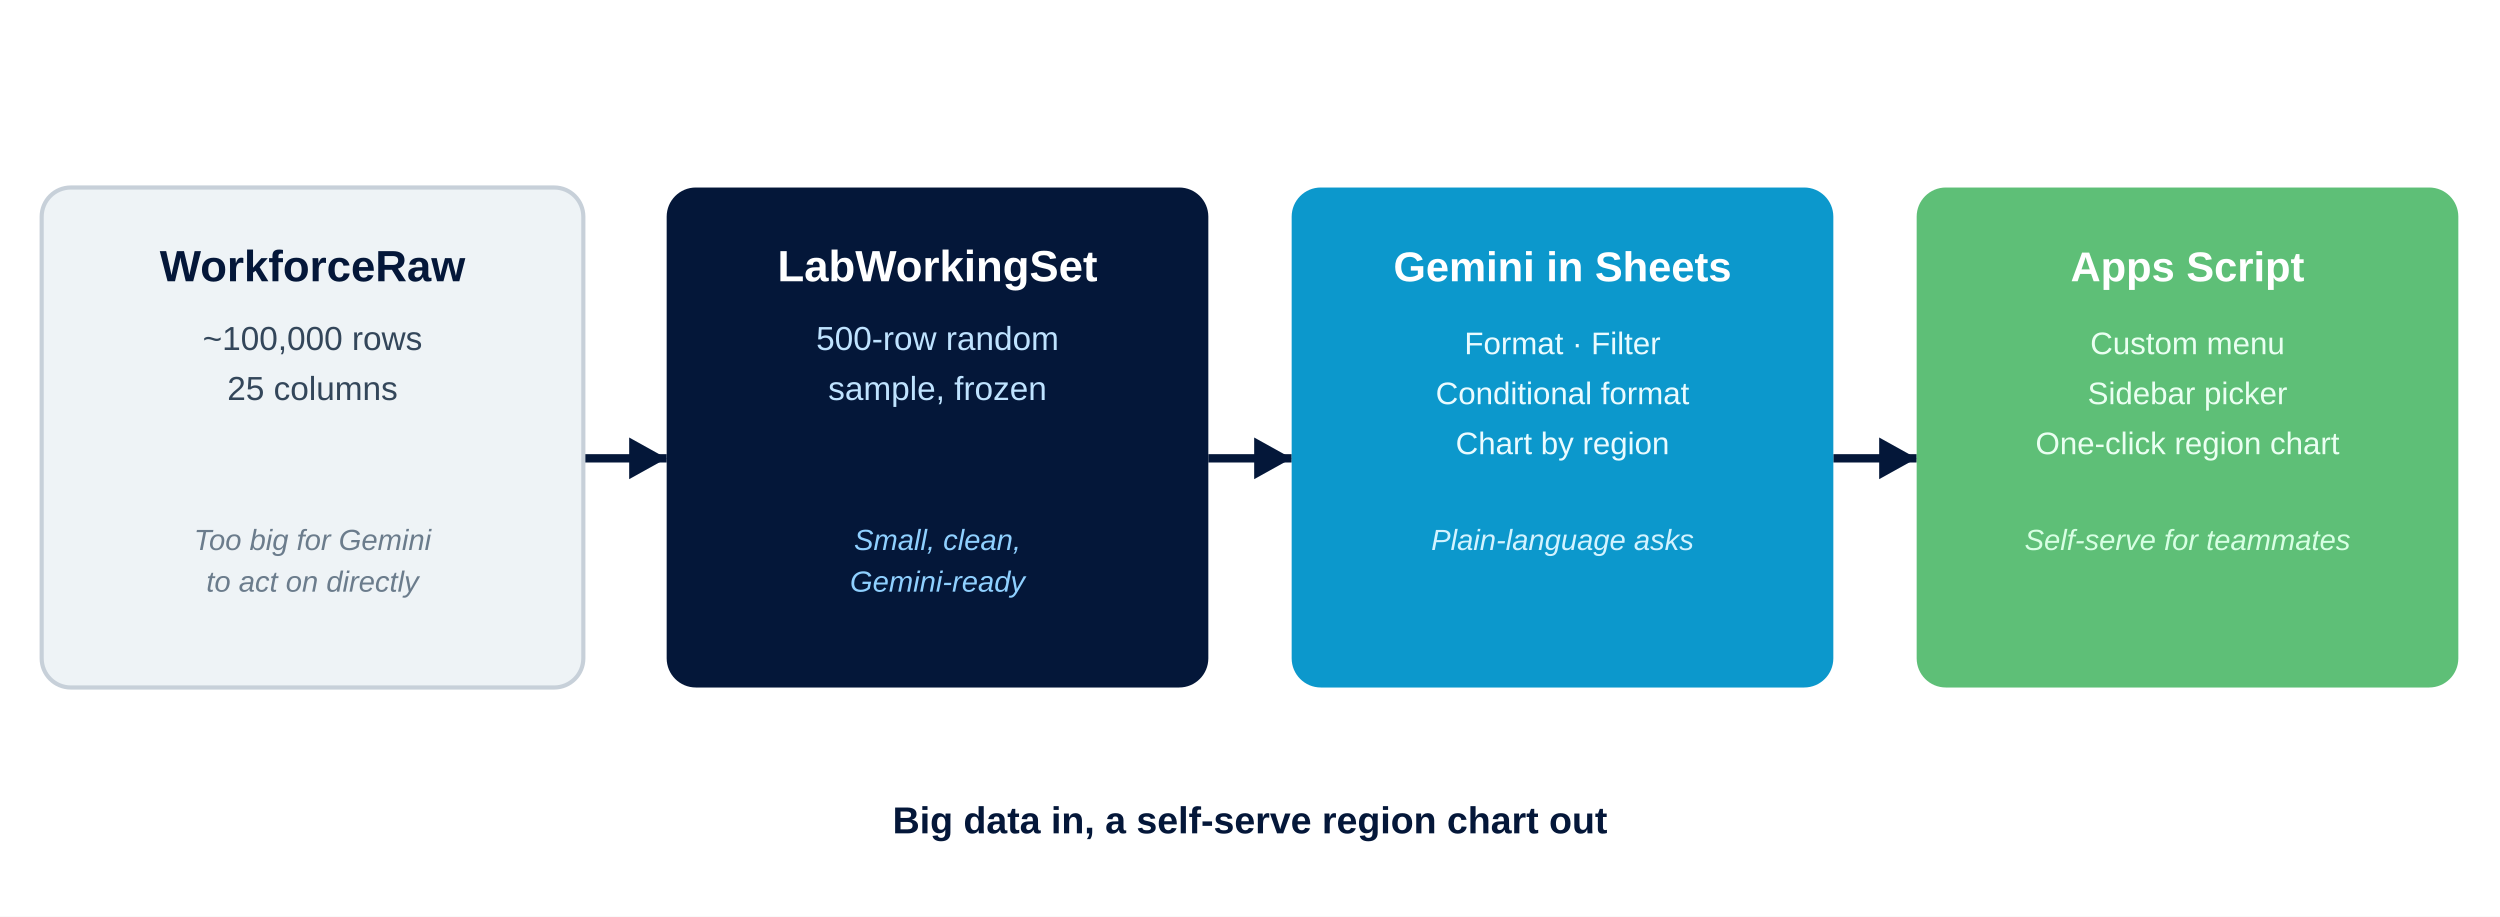
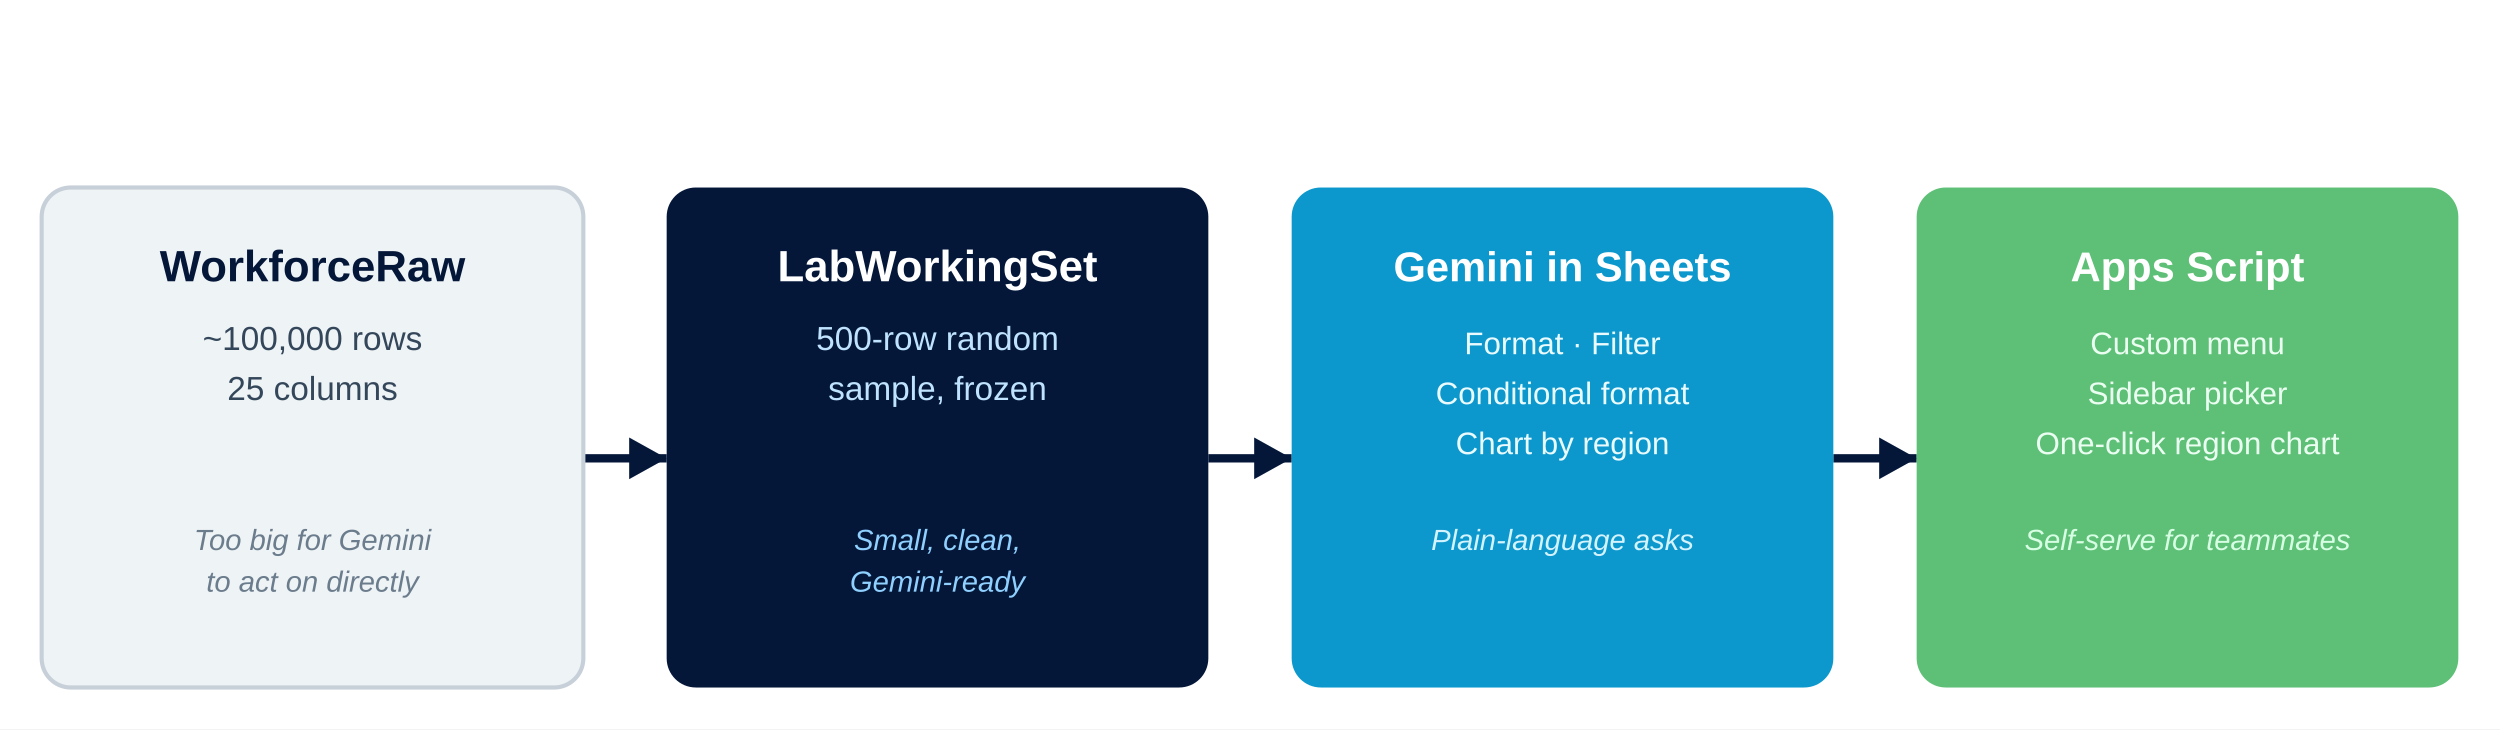
- <svg xmlns="http://www.w3.org/2000/svg" viewBox="0 0 1200 440" font-family="'Helvetica Neue', Arial, Helvetica, sans-serif">
-   <rect x="0" y="0" width="1200" height="440" fill="#ffffff" />
+ <svg xmlns="http://www.w3.org/2000/svg" viewBox="0 0 1200 350" font-family="'Helvetica Neue', Arial, Helvetica, sans-serif">
+   <rect x="0" y="0" width="1200" height="350" fill="#ffffff" />
  <g stroke="#041739" stroke-width="4" fill="none">
    <line x1="280" y1="220" x2="320" y2="220" />
    <line x1="580" y1="220" x2="620" y2="220" />
    <line x1="880" y1="220" x2="920" y2="220" />
  </g>
  <g fill="#041739">
    <polygon points="320,220 302,210 302,230" />
    <polygon points="620,220 602,210 602,230" />
    <polygon points="920,220 902,210 902,230" />
  </g>
  <g>
    <rect x="20" y="90" width="260" height="240" rx="14" fill="#eef3f6" stroke="#c7d0d9" stroke-width="2" />
    <text x="150" y="135" text-anchor="middle" fill="#041739" font-size="21" font-weight="bold">WorkforceRaw</text>
    <text x="150" y="168" text-anchor="middle" fill="#33465a" font-size="16">~100,000 rows</text>
    <text x="150" y="192" text-anchor="middle" fill="#33465a" font-size="16">25 columns</text>
    <text x="150" y="264" text-anchor="middle" fill="#6b7c8c" font-size="14" font-style="italic">Too big for Gemini</text>
    <text x="150" y="284" text-anchor="middle" fill="#6b7c8c" font-size="14" font-style="italic">to act on directly</text>
  </g>
  <g>
    <rect x="320" y="90" width="260" height="240" rx="14" fill="#041739" />
    <text x="450" y="135" text-anchor="middle" fill="#ffffff" font-size="21" font-weight="bold">LabWorkingSet</text>
    <text x="450" y="168" text-anchor="middle" fill="#bfe3ff" font-size="16">500-row random</text>
    <text x="450" y="192" text-anchor="middle" fill="#bfe3ff" font-size="16">sample, frozen</text>
    <text x="450" y="264" text-anchor="middle" fill="#8fd0ff" font-size="14" font-style="italic">Small, clean,</text>
    <text x="450" y="284" text-anchor="middle" fill="#8fd0ff" font-size="14" font-style="italic">Gemini-ready</text>
  </g>
  <g>
    <rect x="620" y="90" width="260" height="240" rx="14" fill="#0C98CC" />
    <text x="750" y="135" text-anchor="middle" fill="#ffffff" font-size="20" font-weight="bold">Gemini in Sheets</text>
    <text x="750" y="170" text-anchor="middle" fill="#eafbff" font-size="15">Format · Filter</text>
    <text x="750" y="194" text-anchor="middle" fill="#eafbff" font-size="15">Conditional format</text>
    <text x="750" y="218" text-anchor="middle" fill="#eafbff" font-size="15">Chart by region</text>
    <text x="750" y="264" text-anchor="middle" fill="#d3f3ff" font-size="14" font-style="italic">Plain-language asks</text>
  </g>
  <g>
    <rect x="920" y="90" width="260" height="240" rx="14" fill="#5EBF77" />
    <text x="1050" y="135" text-anchor="middle" fill="#ffffff" font-size="20" font-weight="bold">Apps Script</text>
    <text x="1050" y="170" text-anchor="middle" fill="#eafff1" font-size="15">Custom menu</text>
    <text x="1050" y="194" text-anchor="middle" fill="#eafff1" font-size="15">Sidebar picker</text>
    <text x="1050" y="218" text-anchor="middle" fill="#eafff1" font-size="15">One-click region chart</text>
    <text x="1050" y="264" text-anchor="middle" fill="#d7ffe3" font-size="14" font-style="italic">Self-serve for teammates</text>
  </g>
-   <text x="600" y="400" text-anchor="middle" fill="#041739" font-size="18" font-weight="bold">Big data in, a self-serve region chart out</text>
</svg>
